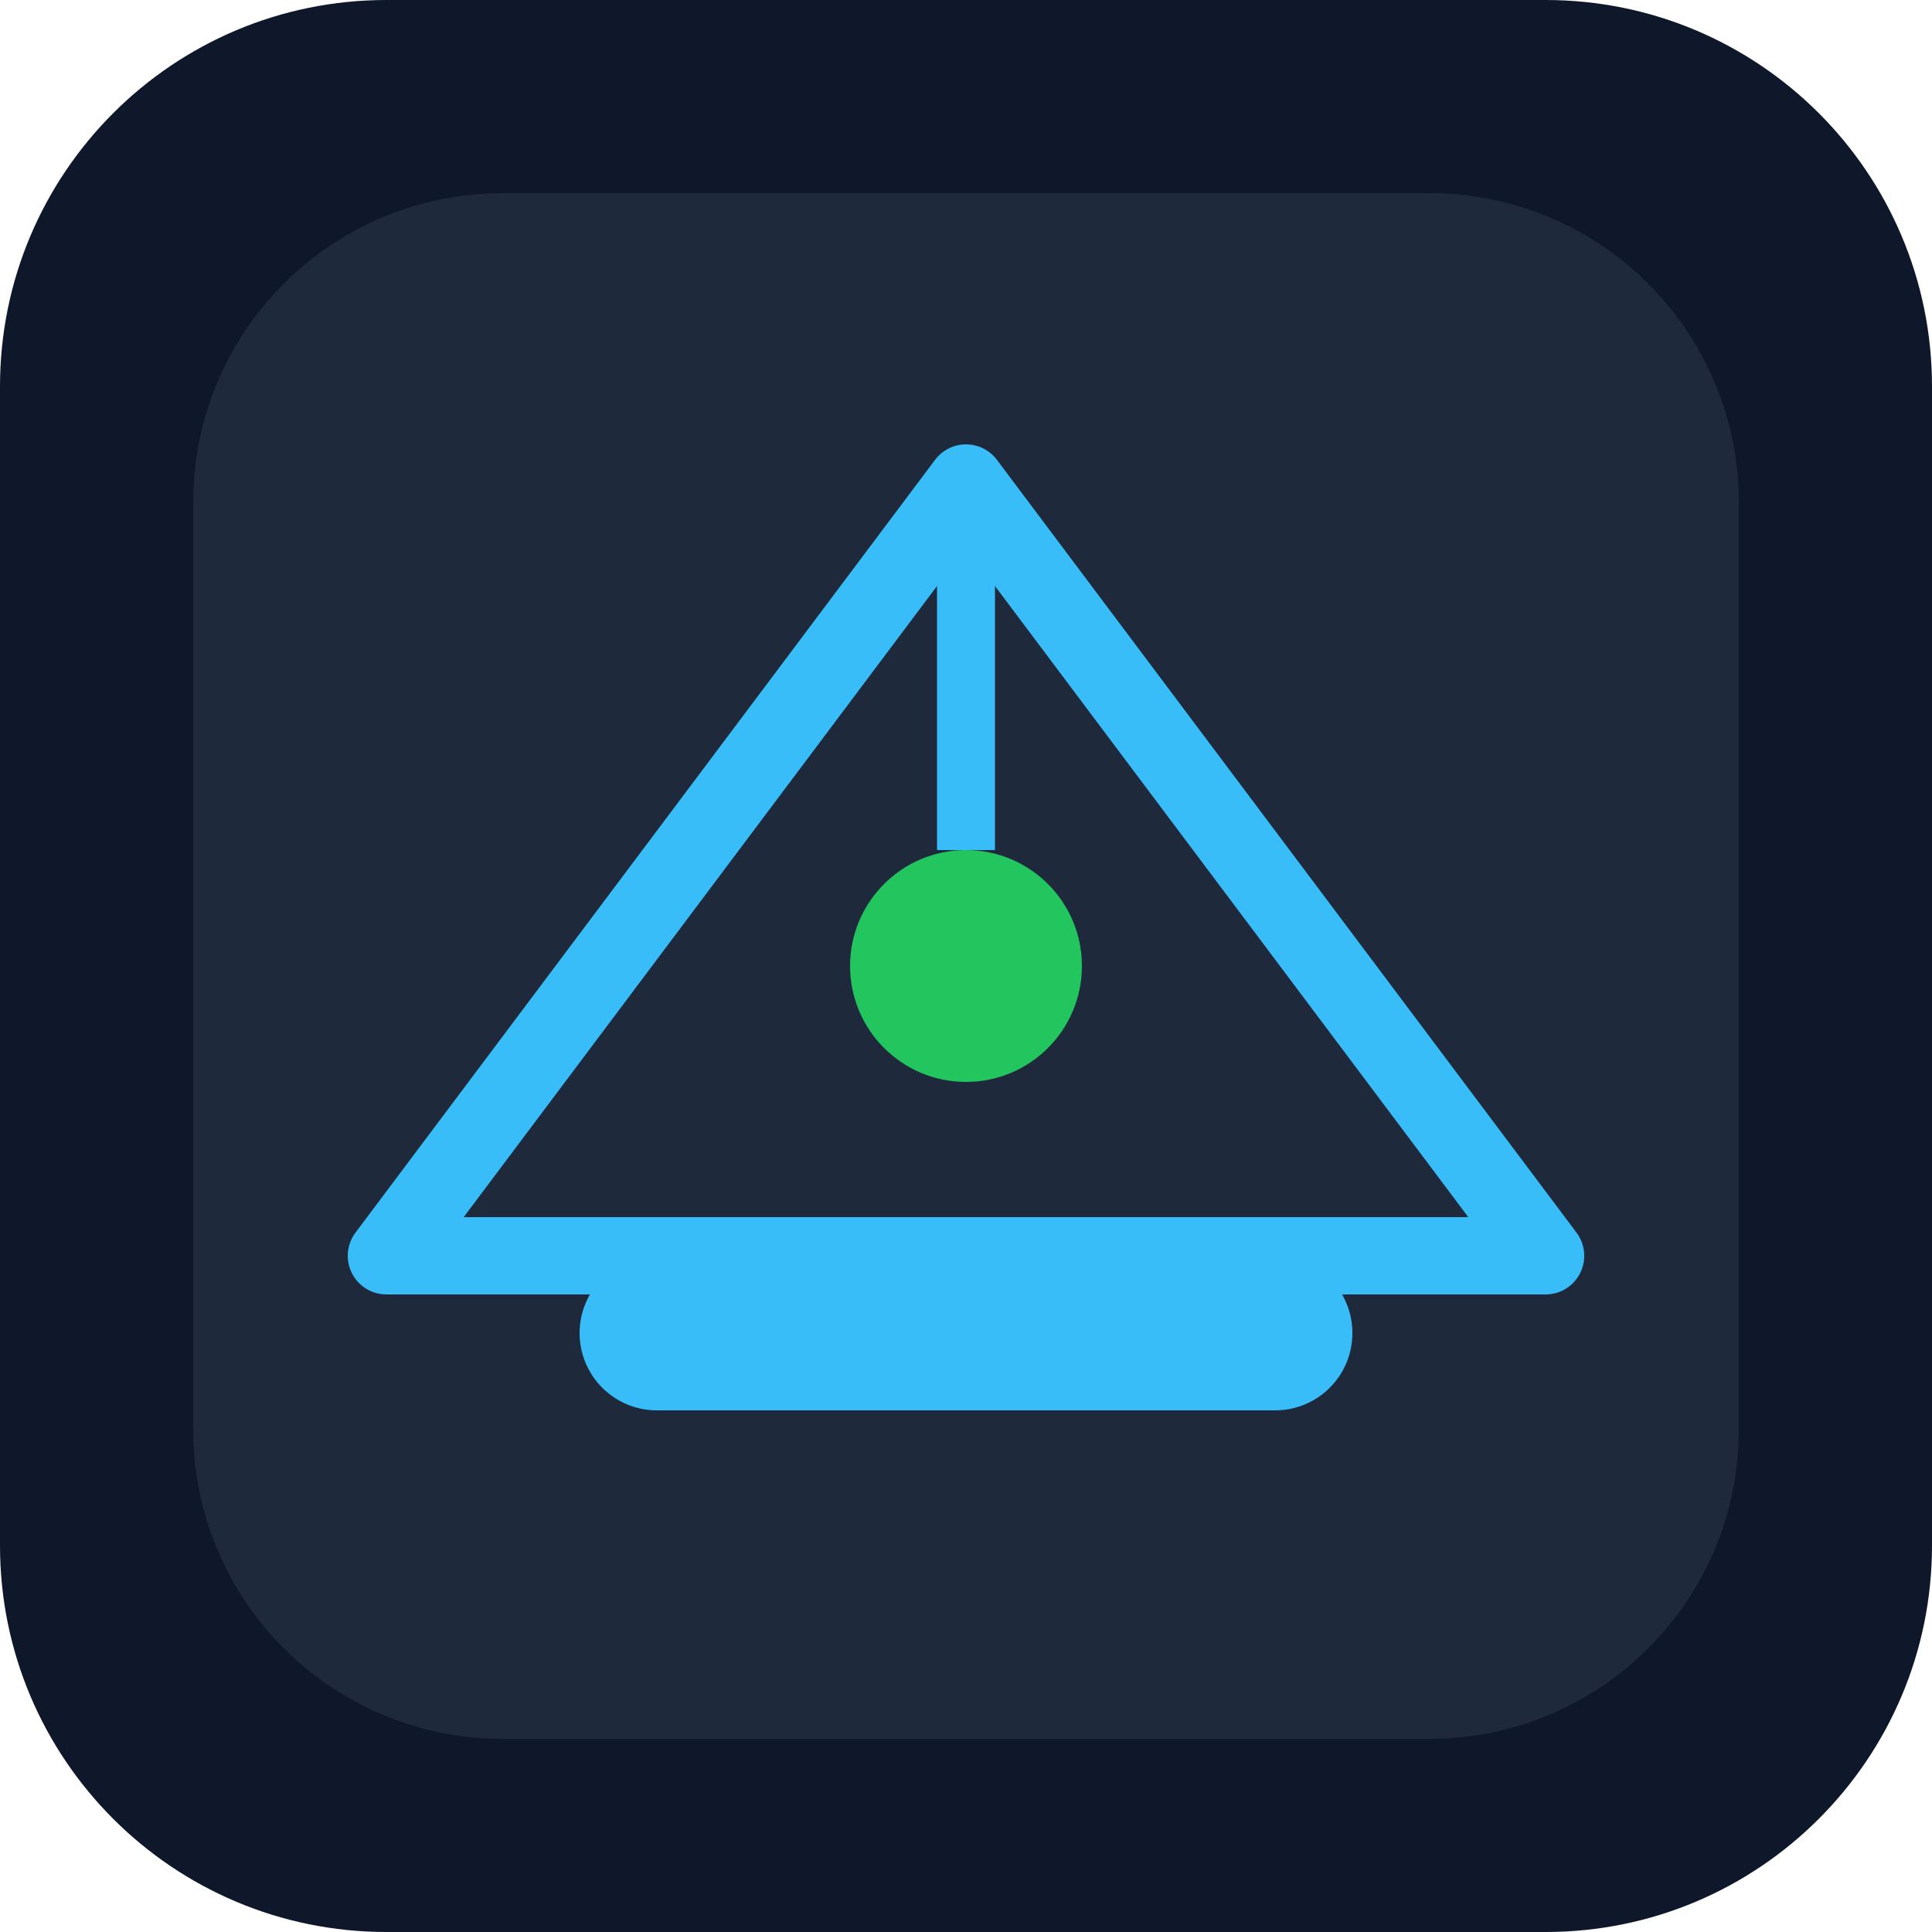
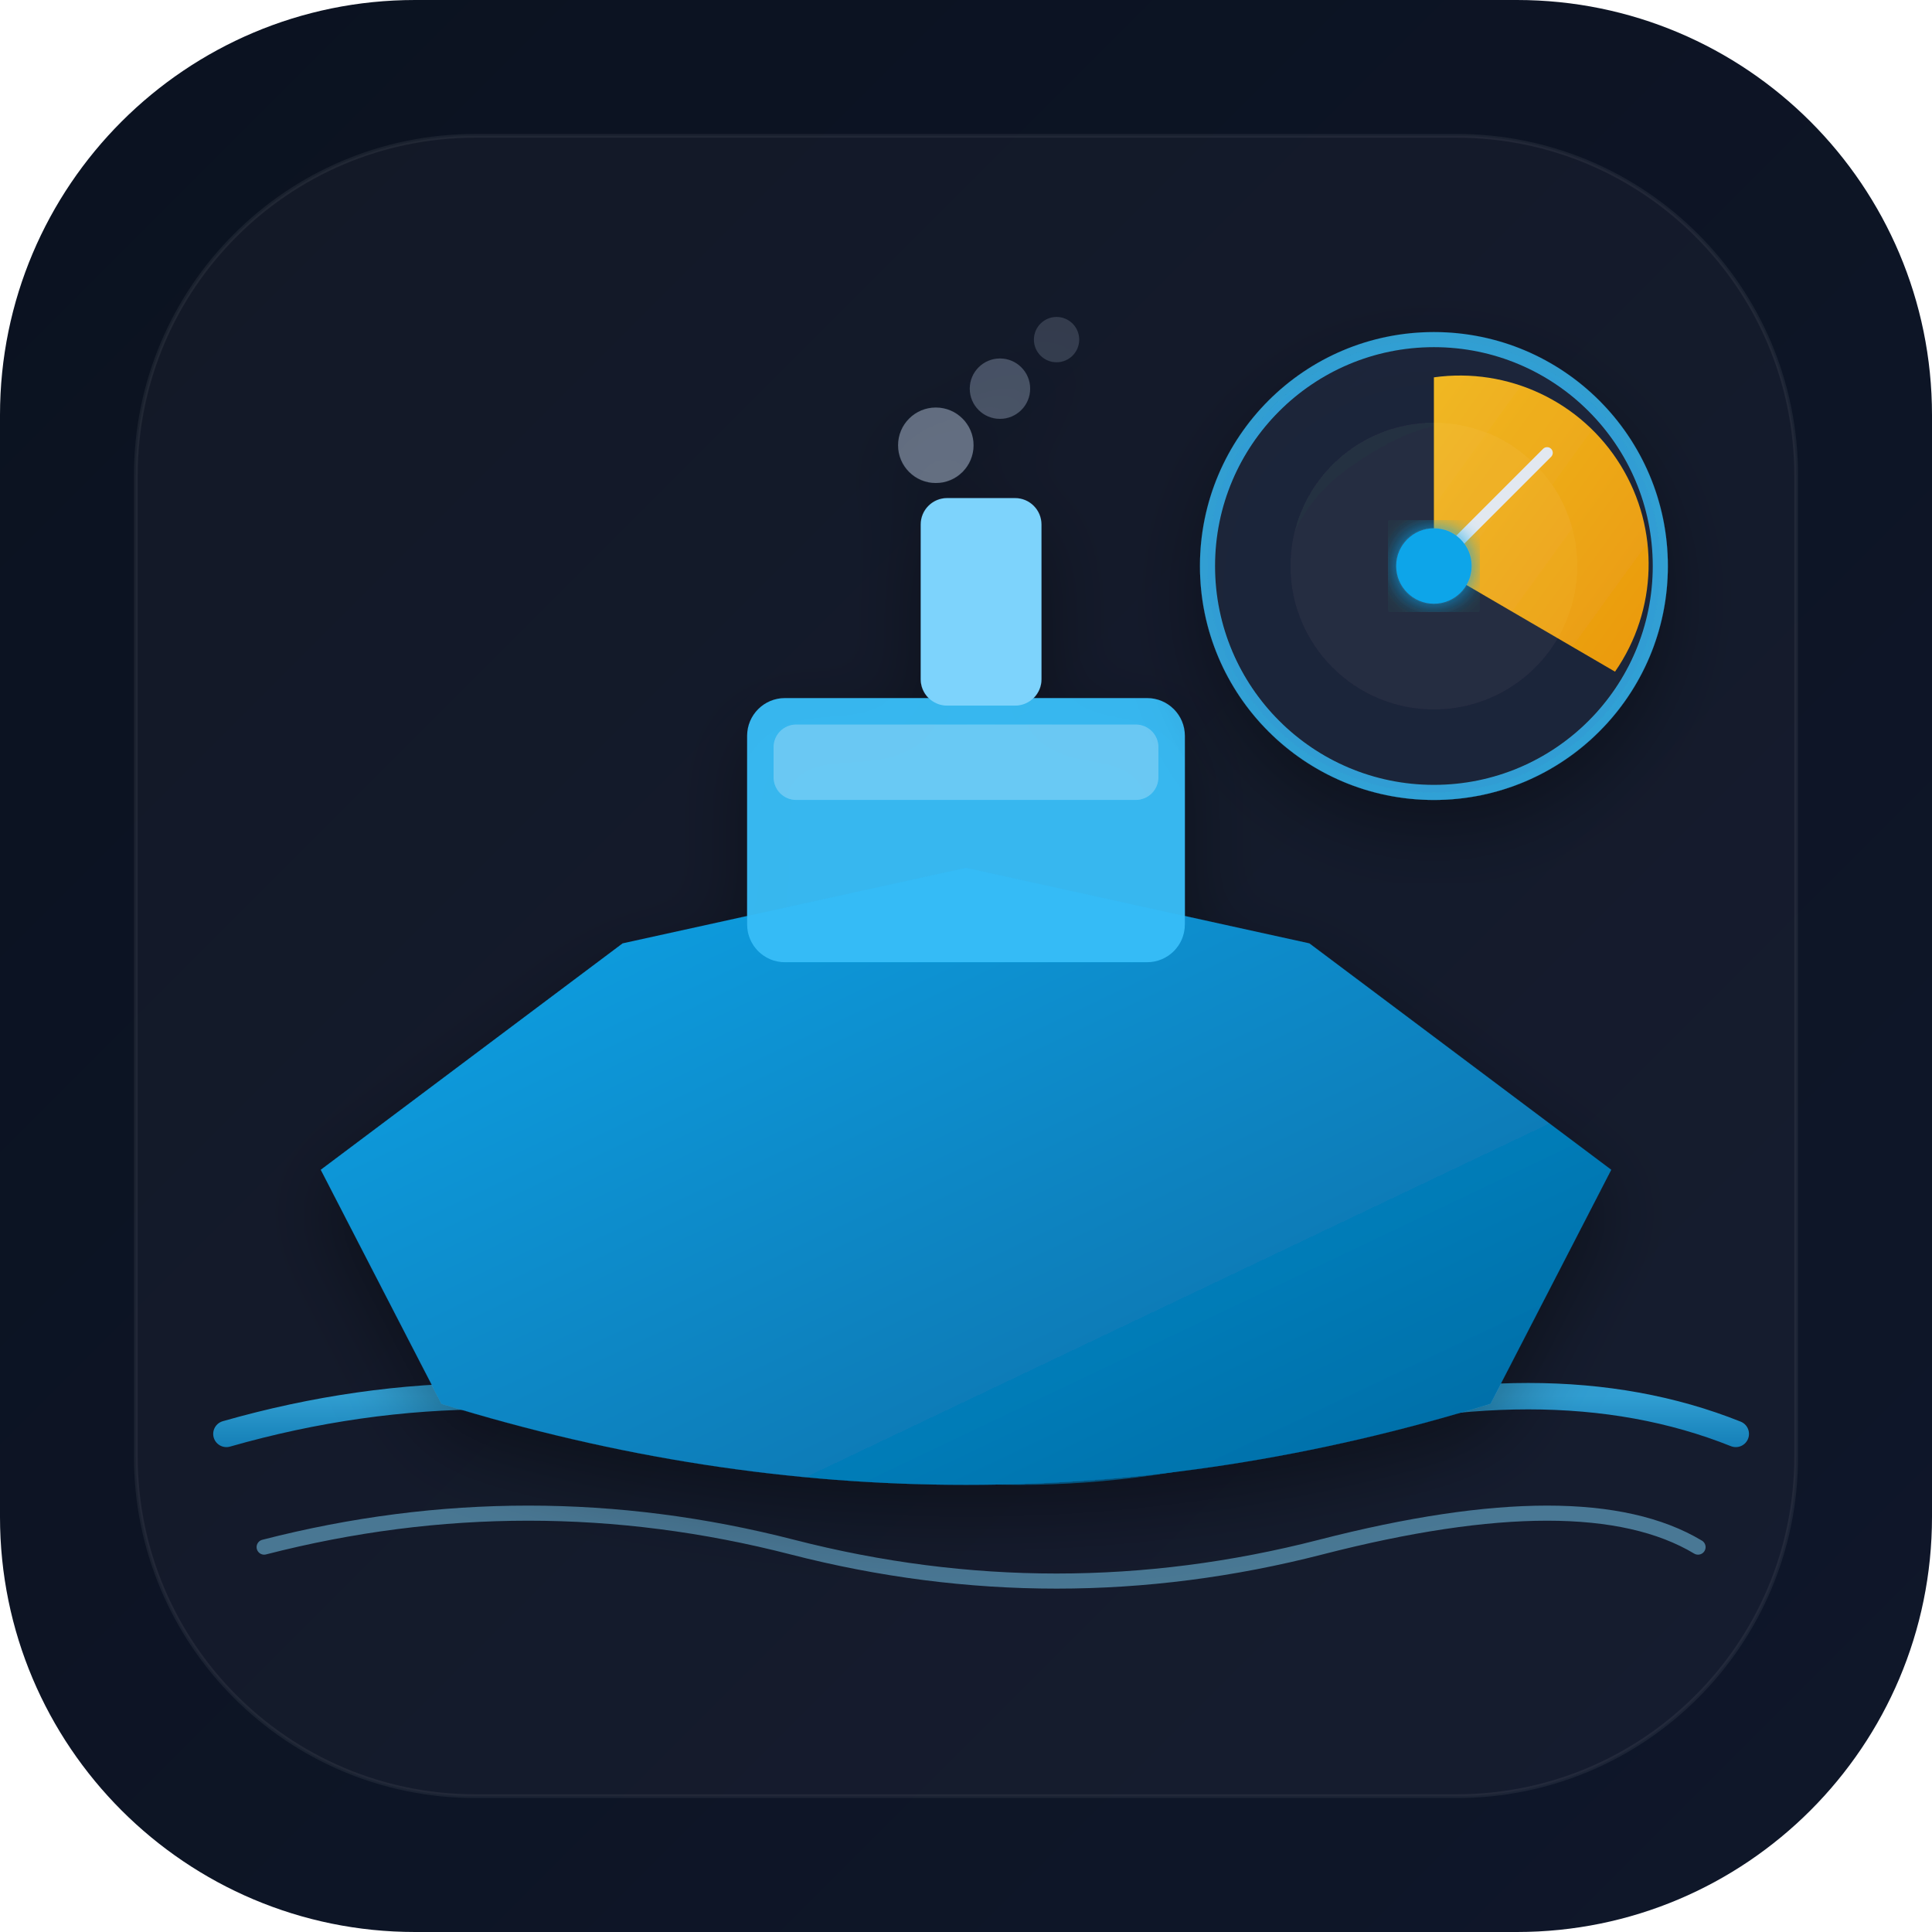
- <svg xmlns="http://www.w3.org/2000/svg" viewBox="0 0 100 100">
-   <rect width="100" height="100" rx="20" fill="#0f172a" />
-   <rect x="10" y="10" width="80" height="80" rx="16" fill="#1e293b" />
-   <path d="M20 65 L50 25 L80 65 Z" fill="none" stroke="#38bdf8" stroke-width="4" stroke-linejoin="round" />
-   <rect x="30" y="65" width="40" height="8" rx="4" fill="#38bdf8" />
-   <circle cx="50" cy="50" r="6" fill="#22c55e" />
-   <line x1="50" y1="25" x2="50" y2="44" stroke="#38bdf8" stroke-width="3" />
+ <svg xmlns="http://www.w3.org/2000/svg" viewBox="0 0 512 512">
+   <defs>
+     <linearGradient id="bg" x1="0" y1="0" x2="1" y2="1">
+       <stop offset="0%" stop-color="#0b1220" />
+       <stop offset="100%" stop-color="#0f172a" />
+     </linearGradient>
+     <linearGradient id="water" x1="0" y1="0" x2="0" y2="1">
+       <stop offset="0%" stop-color="#38bdf8" stop-opacity="0.9" />
+       <stop offset="100%" stop-color="#0284c7" stop-opacity="0.9" />
+     </linearGradient>
+     <linearGradient id="hull" x1="0" y1="0" x2="1" y2="1">
+       <stop offset="0%" stop-color="#0ea5e9" />
+       <stop offset="100%" stop-color="#0369a1" />
+     </linearGradient>
+     <linearGradient id="fuel" x1="0" y1="0" x2="1" y2="1">
+       <stop offset="0%" stop-color="#fbbf24" />
+       <stop offset="100%" stop-color="#f59e0b" />
+     </linearGradient>
+     <filter id="shadow" x="-20%" y="-20%" width="140%" height="140%">
+       <feDropShadow dx="0" dy="8" stdDeviation="10" flood-color="#000" flood-opacity="0.35" />
+     </filter>
+     <filter id="glow">
+       <feGaussianBlur stdDeviation="3" result="blur" />
+       <feMerge>
+         <feMergeNode in="blur" />
+         <feMergeNode in="SourceGraphic" />
+       </feMerge>
+     </filter>
+   </defs>
+   <rect width="512" height="512" rx="110" fill="url(#bg)" />
+   <rect x="36" y="36" width="440" height="440" rx="90" fill="rgba(255,255,255,0.03)" stroke="rgba(255,255,255,0.06)" />
+   <path d="M60 380 Q130 360 200 380 Q270 400 340 380 Q410 360 460 380" stroke="url(#water)" stroke-width="7" fill="none" stroke-linecap="round" opacity="0.9" />
+   <path d="M70 410 Q140 392 210 410 Q280 428 350 410 Q420 392 450 410" stroke="#7dd3fc" stroke-width="4" fill="none" stroke-linecap="round" opacity="0.5" />
+   <g filter="url(#shadow)">
+     <path d="M85 310 L165 250 L256 230 L347 250 L427 310              L395 372 Q256 415 117 372 Z" fill="url(#hull)" />
+     <rect x="198" y="185" width="116" height="70" rx="10" fill="#38bdf8" opacity="0.95" />
+     <rect x="205" y="192" width="102" height="20" rx="6" fill="rgba(255,255,255,0.25)" />
+     <rect x="244" y="132" width="32" height="55" rx="7" fill="#7dd3fc" />
+     <circle cx="248" cy="118" r="10" fill="#94a3b8" opacity="0.6" />
+     <circle cx="265" cy="103" r="8" fill="#94a3b8" opacity="0.4" />
+     <circle cx="280" cy="90" r="6" fill="#94a3b8" opacity="0.25" />
+   </g>
+   <g filter="url(#shadow)">
+     <circle cx="380" cy="150" r="60" fill="rgba(30,41,59,0.9)" stroke="rgba(56,189,248,0.8)" stroke-width="4" />
+     <path d="M380 150 L380 100 A50 50 0 0 1 428 178 Z" fill="url(#fuel)" opacity="0.95" />
+     <circle cx="380" cy="150" r="38" fill="rgba(255,255,255,0.04)" />
+     <line x1="380" y1="150" x2="410" y2="120" stroke="#e2e8f0" stroke-width="3" stroke-linecap="round" />
+     <circle cx="380" cy="150" r="10" fill="#0ea5e9" filter="url(#glow)" />
+   </g>
</svg>
